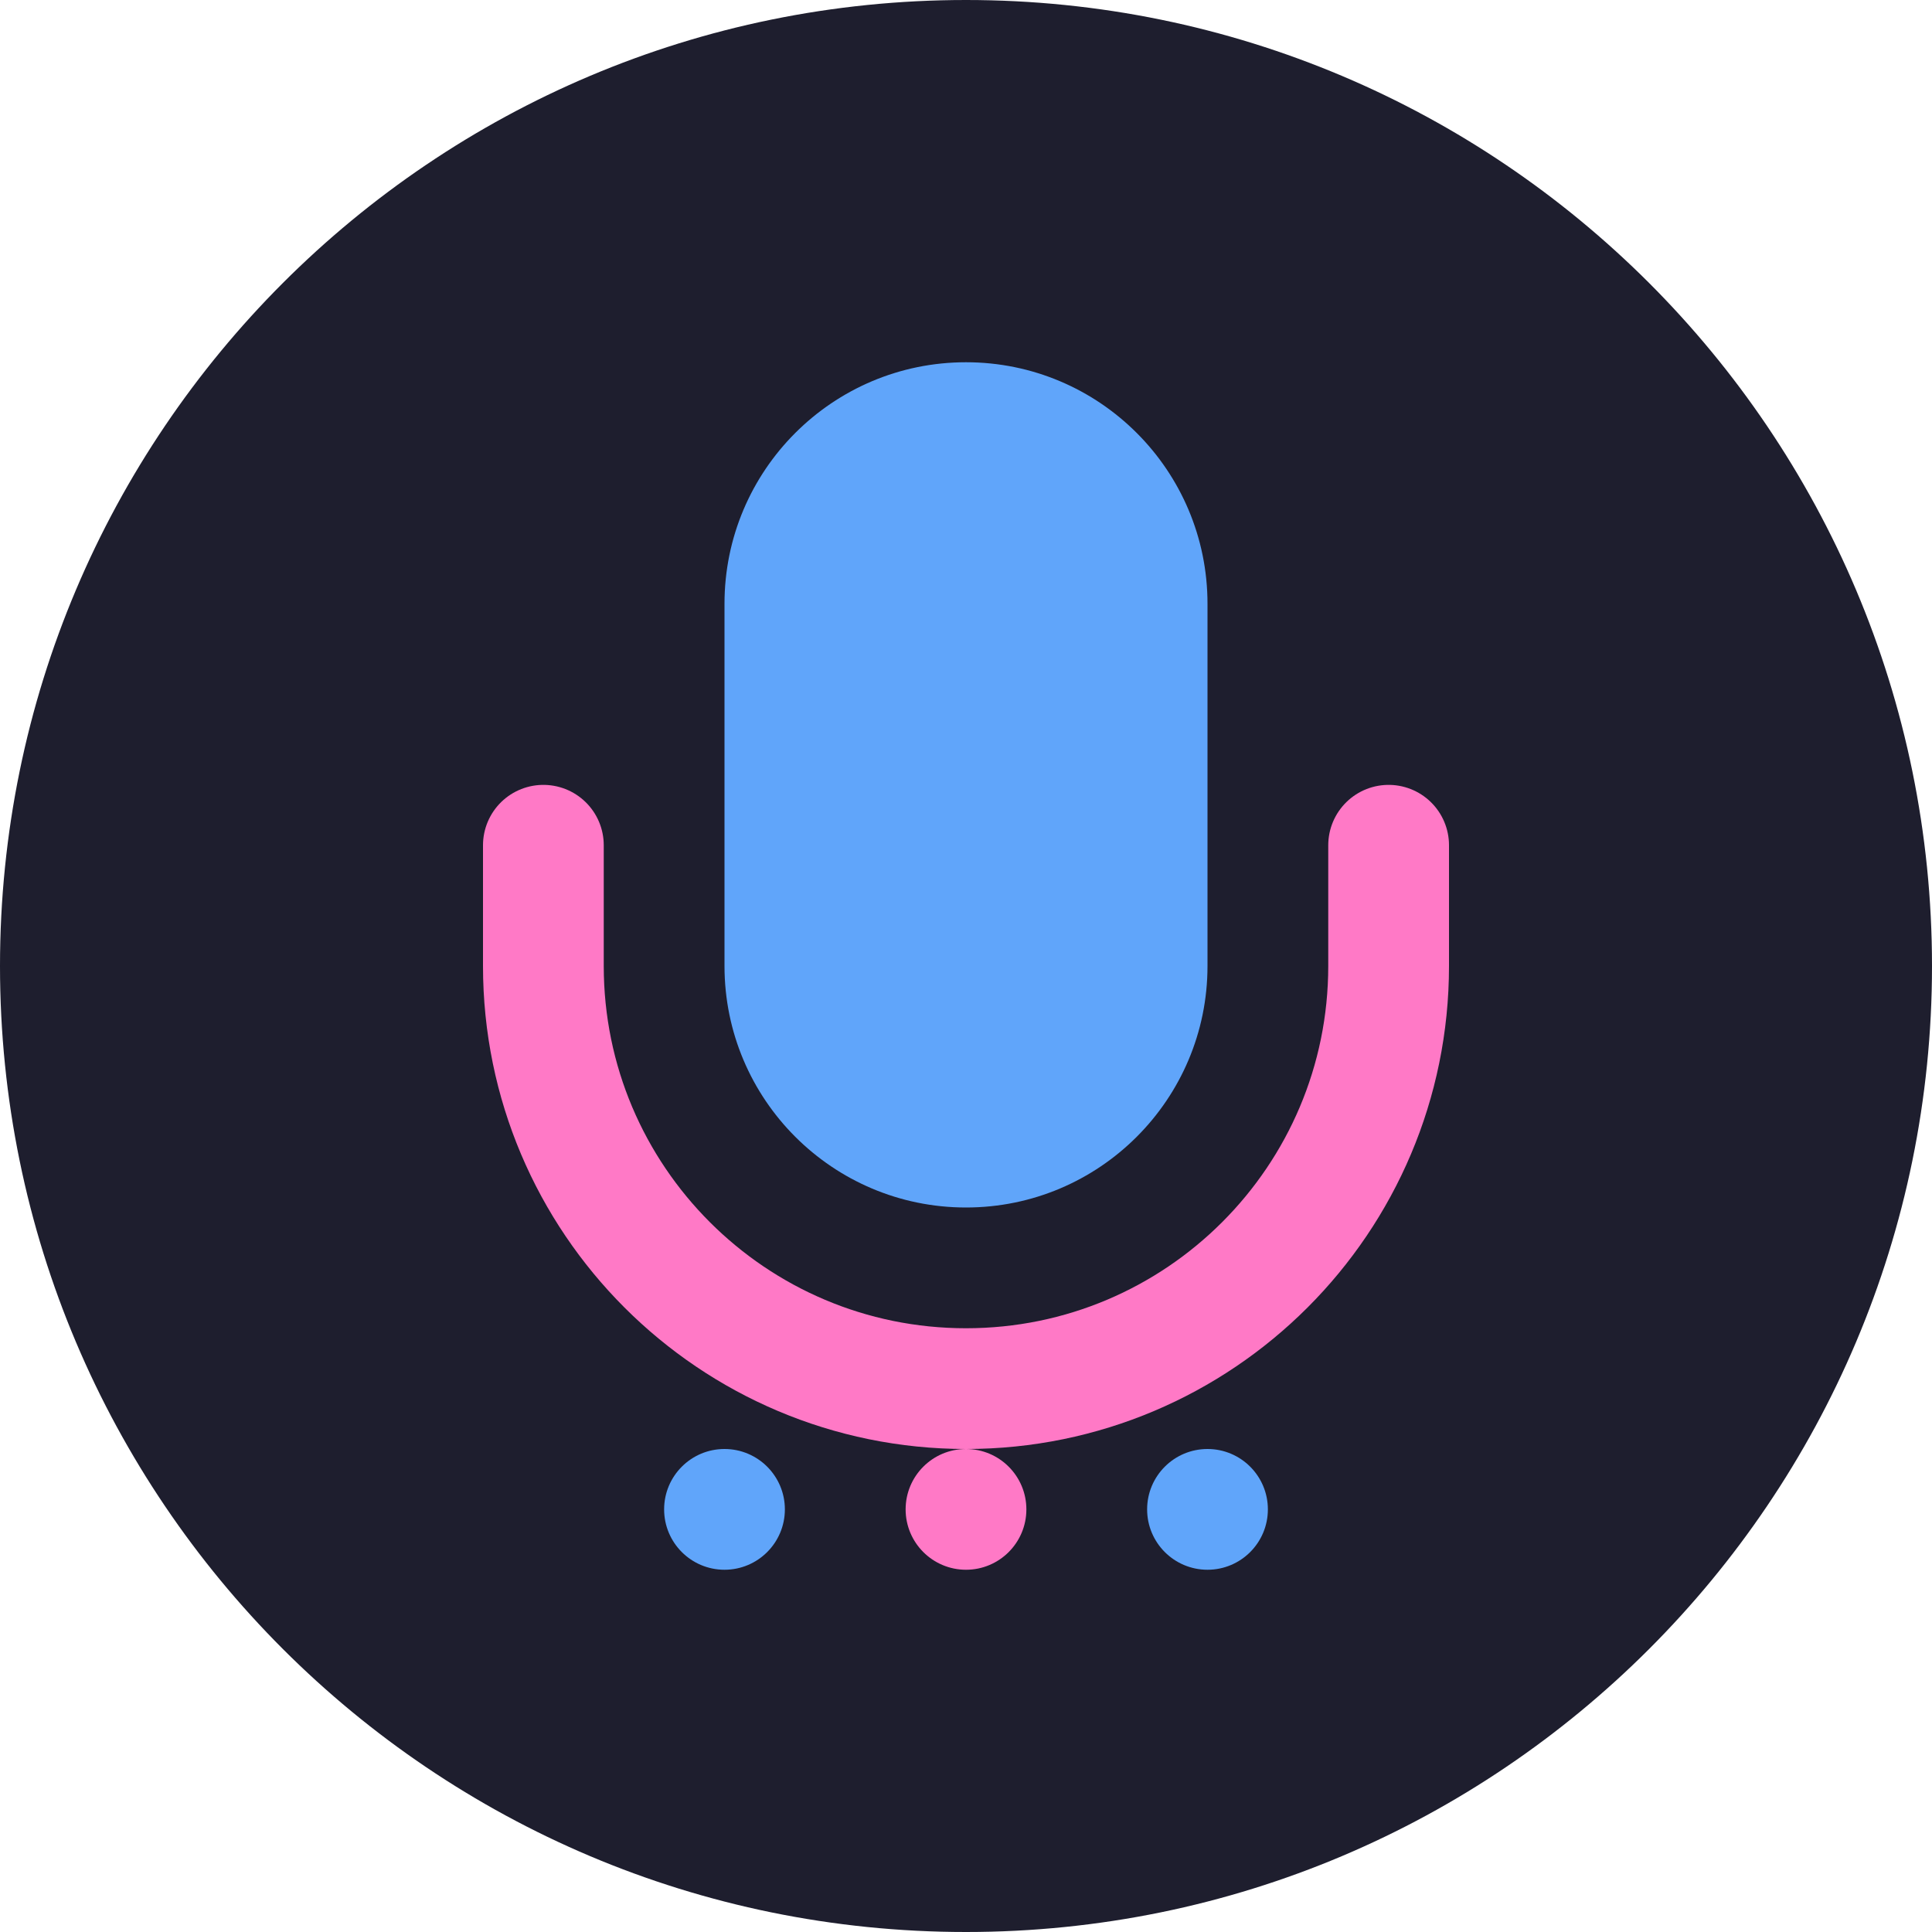
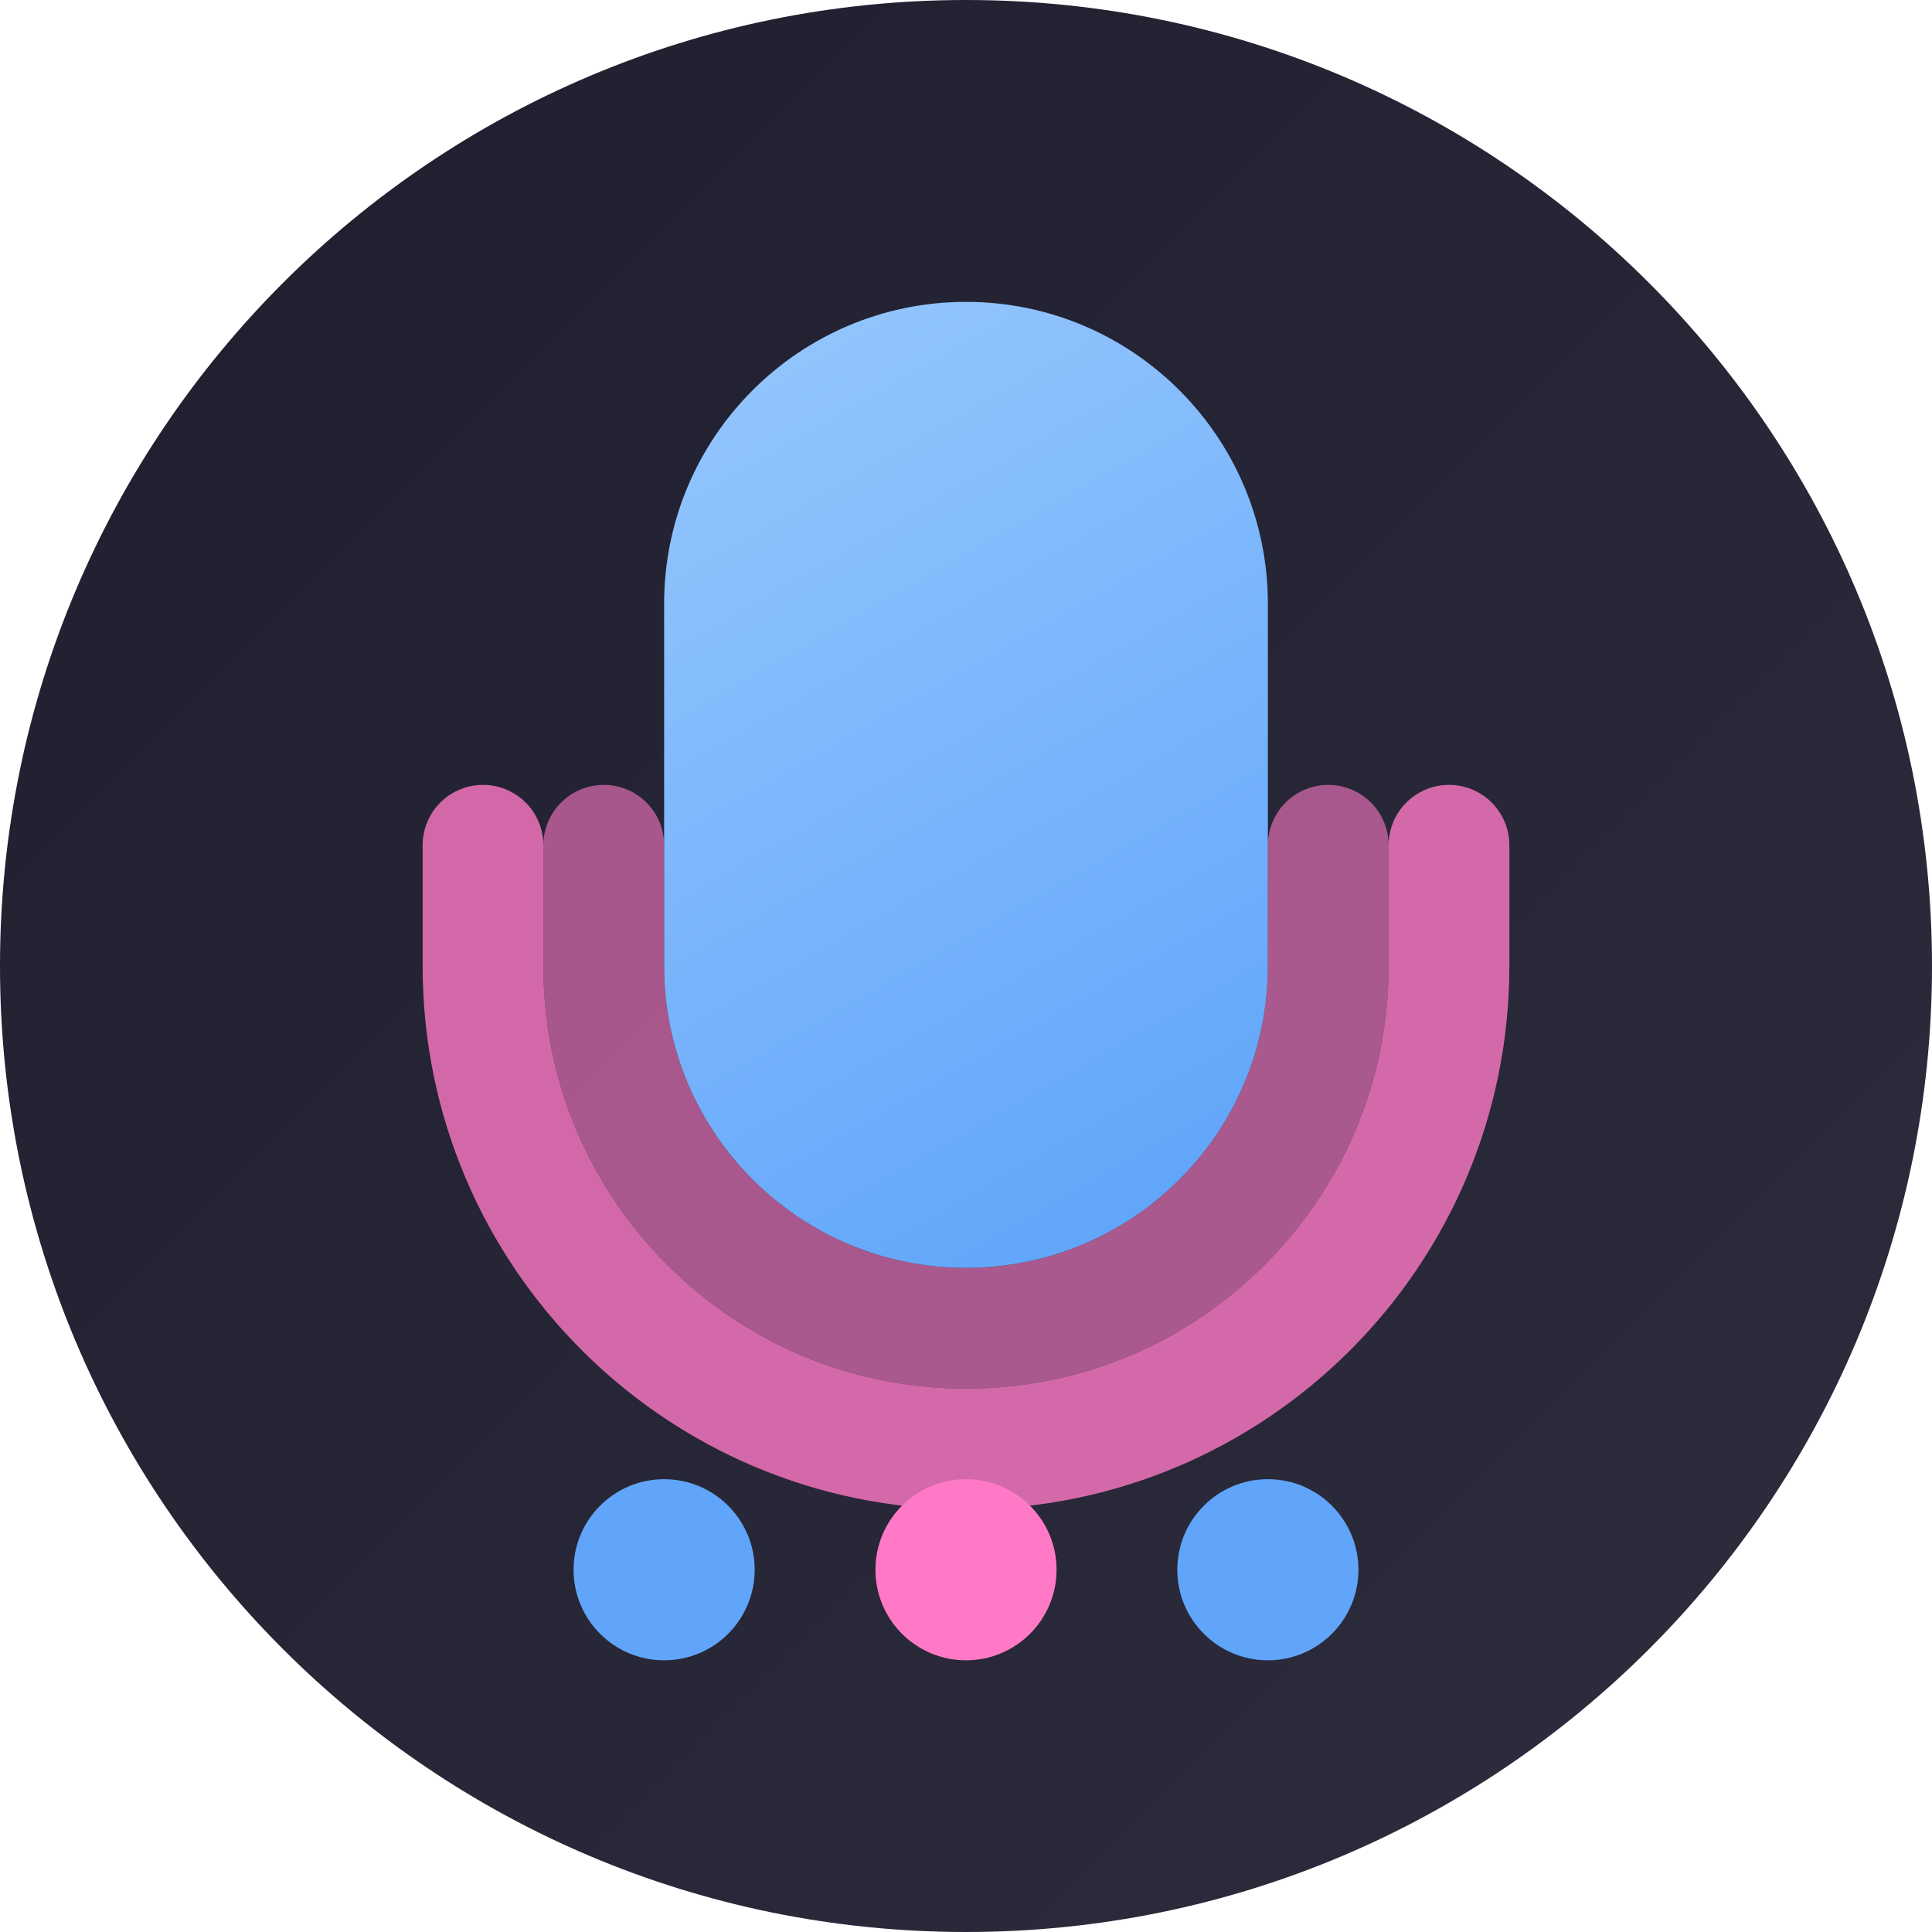
<svg xmlns="http://www.w3.org/2000/svg" width="32" height="32" viewBox="0 0 32 32" fill="none">
-   <circle cx="16" cy="16" r="16" fill="#1E1E2E" />
-   <path d="M16 20C18.209 20 20 18.209 20 16V10C20 7.791 18.209 6 16 6C13.791 6 12 7.791 12 10V16C12 18.209 13.791 20 16 20Z" fill="#60A5FA" />
-   <path d="M9 14V16C9 19.866 12.134 23 16 23C19.866 23 23 19.866 23 16V14" stroke="#FF79C6" stroke-width="2" stroke-linecap="round" />
-   <circle cx="16" cy="25" r="1" fill="#FF79C6" />
-   <circle cx="12" cy="25" r="1" fill="#60A5FA" />
-   <circle cx="20" cy="25" r="1" fill="#60A5FA" />
+   <defs>
+     <linearGradient id="bgGradient" x1="0" y1="0" x2="32" y2="32" gradientUnits="userSpaceOnUse">
+       <stop offset="0%" stop-color="#1E1E2E" />
+       <stop offset="100%" stop-color="#2D2D3D" />
+     </linearGradient>
+     <linearGradient id="micGradient" x1="12" y1="6" x2="20" y2="20" gradientUnits="userSpaceOnUse">
+       <stop offset="0%" stop-color="#93C5FD" />
+       <stop offset="100%" stop-color="#60A5FA" />
+     </linearGradient>
+     <animate xlinkHref="#wave1" attributeName="opacity" values="0.6;0.9;0.6" dur="1.5s" repeatCount="indefinite" />
+     <animate xlinkHref="#wave2" attributeName="opacity" values="0.9;0.6;0.9" dur="1.5s" repeatCount="indefinite" />
+   </defs>
+   <circle cx="16" cy="16" r="16" fill="url(#bgGradient)" />
+   <path d="M16 21C18.761 21 21 18.761 21 16V10C21 7.239 18.761 5 16 5C13.239 5 11 7.239 11 10V16C11 18.761 13.239 21 16 21Z" fill="url(#micGradient)" />
+   <path id="wave1" d="M8 14V16C8 20.418 11.582 24 16 24C20.418 24 24 20.418 24 16V14" stroke="#FF79C6" stroke-width="2" stroke-linecap="round" opacity="0.8">
+   </path>
+   <path id="wave2" d="M10 14V16C10 19.314 12.686 22 16 22C19.314 22 22 19.314 22 16V14" stroke="#FF79C6" stroke-width="2" stroke-linecap="round" opacity="0.6">
+   </path>
+   <circle cx="16" cy="26" r="1.5" fill="#FF79C6">
+     <animate attributeName="opacity" values="1;0.6;1" dur="2s" repeatCount="indefinite" />
+   </circle>
+   <circle cx="11" cy="26" r="1.5" fill="#60A5FA">
+     <animate attributeName="opacity" values="0.6;1;0.6" dur="2s" repeatCount="indefinite" />
+   </circle>
+   <circle cx="21" cy="26" r="1.5" fill="#60A5FA">
+     <animate attributeName="opacity" values="0.6;1;0.6" dur="2s" repeatCount="indefinite" begin="0.5s" />
+   </circle>
</svg>
